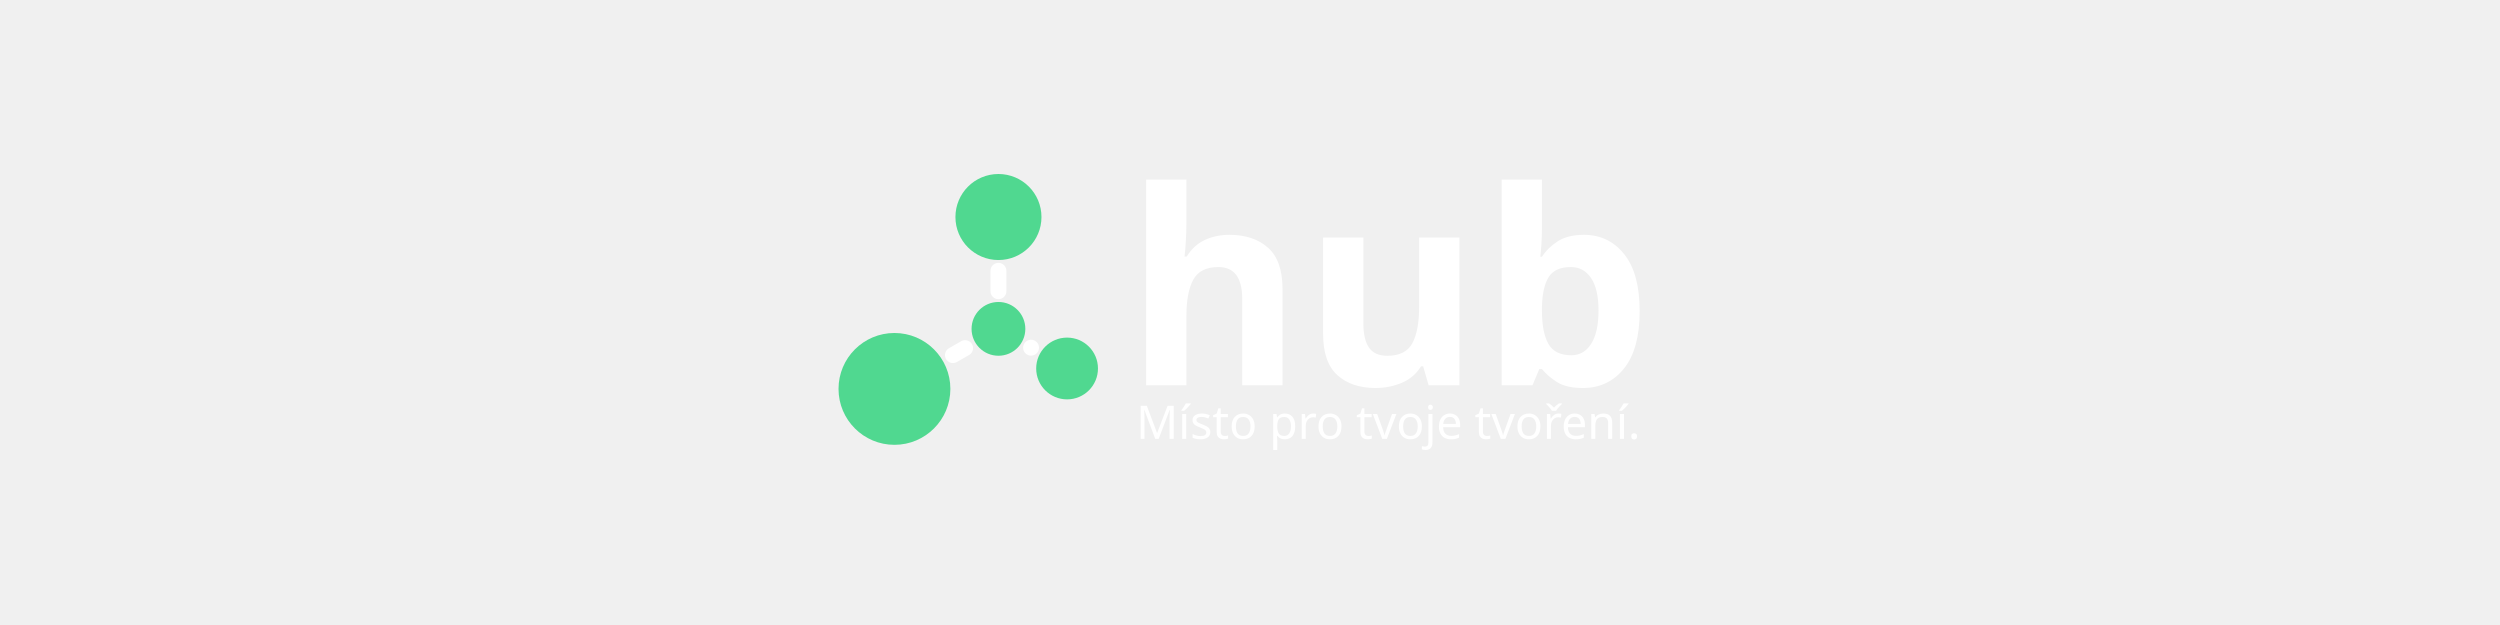
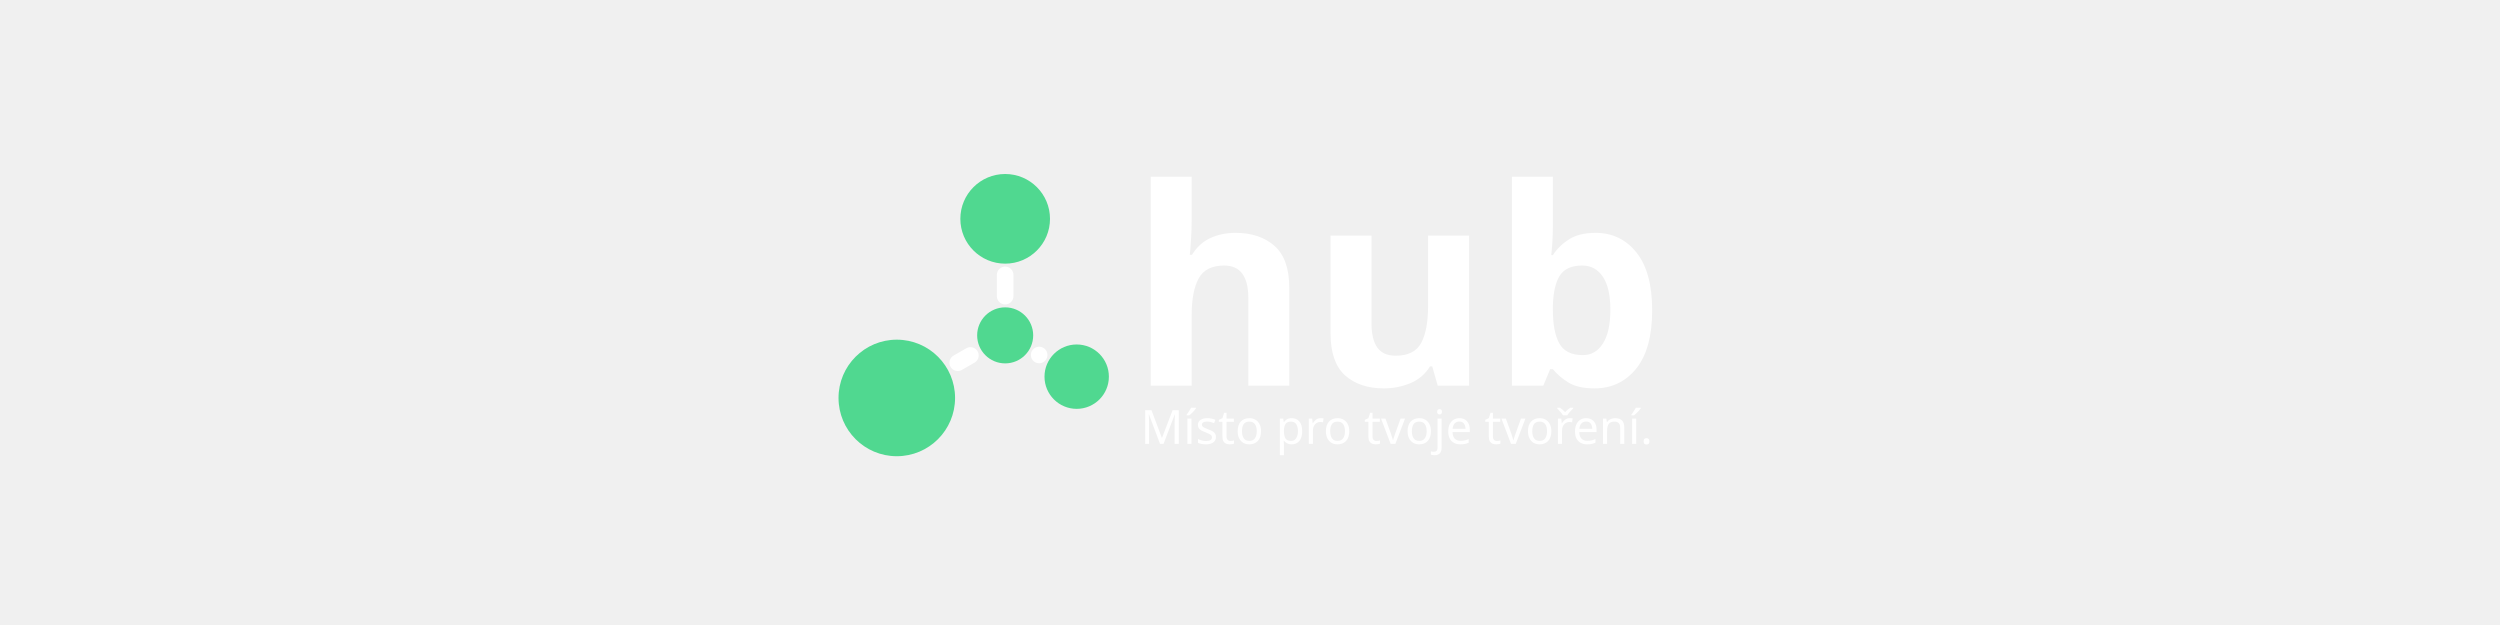
<svg xmlns="http://www.w3.org/2000/svg" width="600mm" height="150mm" viewBox="0 0 600 150" version="1.1" id="svg5">
  <defs id="defs2" />
  <g id="layer1" transform="translate(-27.98211,-49.903)">
    <g id="g32245" transform="translate(36.13398,-7.53314)">
-       <g id="g32220" transform="matrix(1.083333,0,0,1.083333,-15.61266,-7.92163)">
+       <g id="g32220" transform="matrix(1.128889,0,0,1.128889,-24.38901,-12.42607)">
        <g id="g2756" transform="translate(464.5125,15)">
          <g id="g32229" transform="matrix(0.5179347,0,0,0.5179347,-288.6911,56.9554)">
            <circle style="fill:#50d890;fill-opacity:1;stroke:none;stroke-width:2.502;stroke-miterlimit:4;stroke-dasharray:none;stroke-opacity:1" id="path846" cx="100.901" cy="118.221" r="11.5" />
            <circle style="fill:#50d890;fill-opacity:1;stroke:none;stroke-width:3.006;stroke-opacity:1" id="path846-9" cx="130.257" cy="135.17" r="13.213" />
            <circle style="fill:#50d890;fill-opacity:1;stroke:none;stroke-width:4.187;stroke-opacity:1" id="path846-9-3" cx="100.902" cy="70.381" r="18.4" />
            <circle style="fill:#50d890;fill-opacity:1;stroke:none;stroke-width:5.443;stroke-opacity:1" id="path846-9-3-4" cx="56.415" cy="143.905" r="23.92" />
            <path style="fill:none;fill-opacity:1;stroke:#ffffff;stroke-width:6.8;stroke-linecap:round;stroke-linejoin:miter;stroke-miterlimit:4;stroke-dasharray:none;stroke-opacity:1" d="m 100.892,93.388 v 8.733" id="path1485" />
            <path style="fill:none;fill-opacity:1;stroke:#ffffff;stroke-width:6.8;stroke-linecap:round;stroke-linejoin:miter;stroke-miterlimit:4;stroke-dasharray:none;stroke-opacity:1" d="m 86.636,126.458 -5.203,2.992" id="path1485-3" />
            <ellipse style="fill:#ffffff;fill-opacity:1;stroke:none;stroke-width:0.1;stroke-dasharray:none" id="path1045" cx="-51.931" cy="162.6" rx="3.4" ry="3.4" transform="rotate(-60)" />
          </g>
        </g>
      </g>
-       <text xml:space="preserve" style="font-style:normal;font-weight:normal;font-size:64.935px;line-height:1.25;font-family:sans-serif;fill:#000000;fill-opacity:1;stroke:none;stroke-width:0.265" x="261.855" y="149.903" id="text6324">
-         <tspan id="tspan6322" style="font-style:normal;font-variant:normal;font-weight:bold;font-stretch:normal;font-size:64.935px;font-family:Orbitron;-inkscape-font-specification:'Orbitron Bold';fill:#ffffff;stroke-width:0.265" x="261.855" y="149.903">hub</tspan>
+       <text xml:space="preserve" style="font-style:normal;font-weight:normal;font-size:65.974px;line-height:1.25;font-family:sans-serif;fill:#000000;fill-opacity:1;stroke:none;stroke-width:0.269" x="262.883" y="149.996" id="text6324">
+         <tspan id="tspan6322" style="font-style:normal;font-variant:normal;font-weight:bold;font-stretch:normal;font-size:65.974px;font-family:Orbitron;-inkscape-font-specification:'Orbitron Bold';fill:#ffffff;stroke-width:0.269" x="262.883" y="149.996">hub</tspan>
      </text>
-       <text xml:space="preserve" style="font-style:normal;font-weight:normal;font-size:11.128px;line-height:1.25;font-family:sans-serif;fill:#000000;fill-opacity:1;stroke:none;stroke-width:0.278" x="264.527" y="162.761" id="text20916">
-         <tspan id="tspan20914" style="font-style:normal;font-variant:normal;font-weight:500;font-stretch:normal;font-family:Poppins;-inkscape-font-specification:'Poppins Medium';fill:#ffffff;stroke-width:0.278" x="264.527" y="162.761">Místo pro tvoje tvoření.</tspan>
+       <text xml:space="preserve" style="font-style:normal;font-weight:normal;font-size:11.306px;line-height:1.25;font-family:sans-serif;fill:#000000;fill-opacity:1;stroke:none;stroke-width:0.283" x="265.598" y="163.967" id="text20916">
+         <tspan id="tspan20914" style="font-style:normal;font-variant:normal;font-weight:500;font-stretch:normal;font-family:Poppins;-inkscape-font-specification:'Poppins Medium';fill:#ffffff;stroke-width:0.283" x="265.598" y="163.967">Místo pro tvoje tvoření.</tspan>
      </text>
    </g>
  </g>
</svg>
